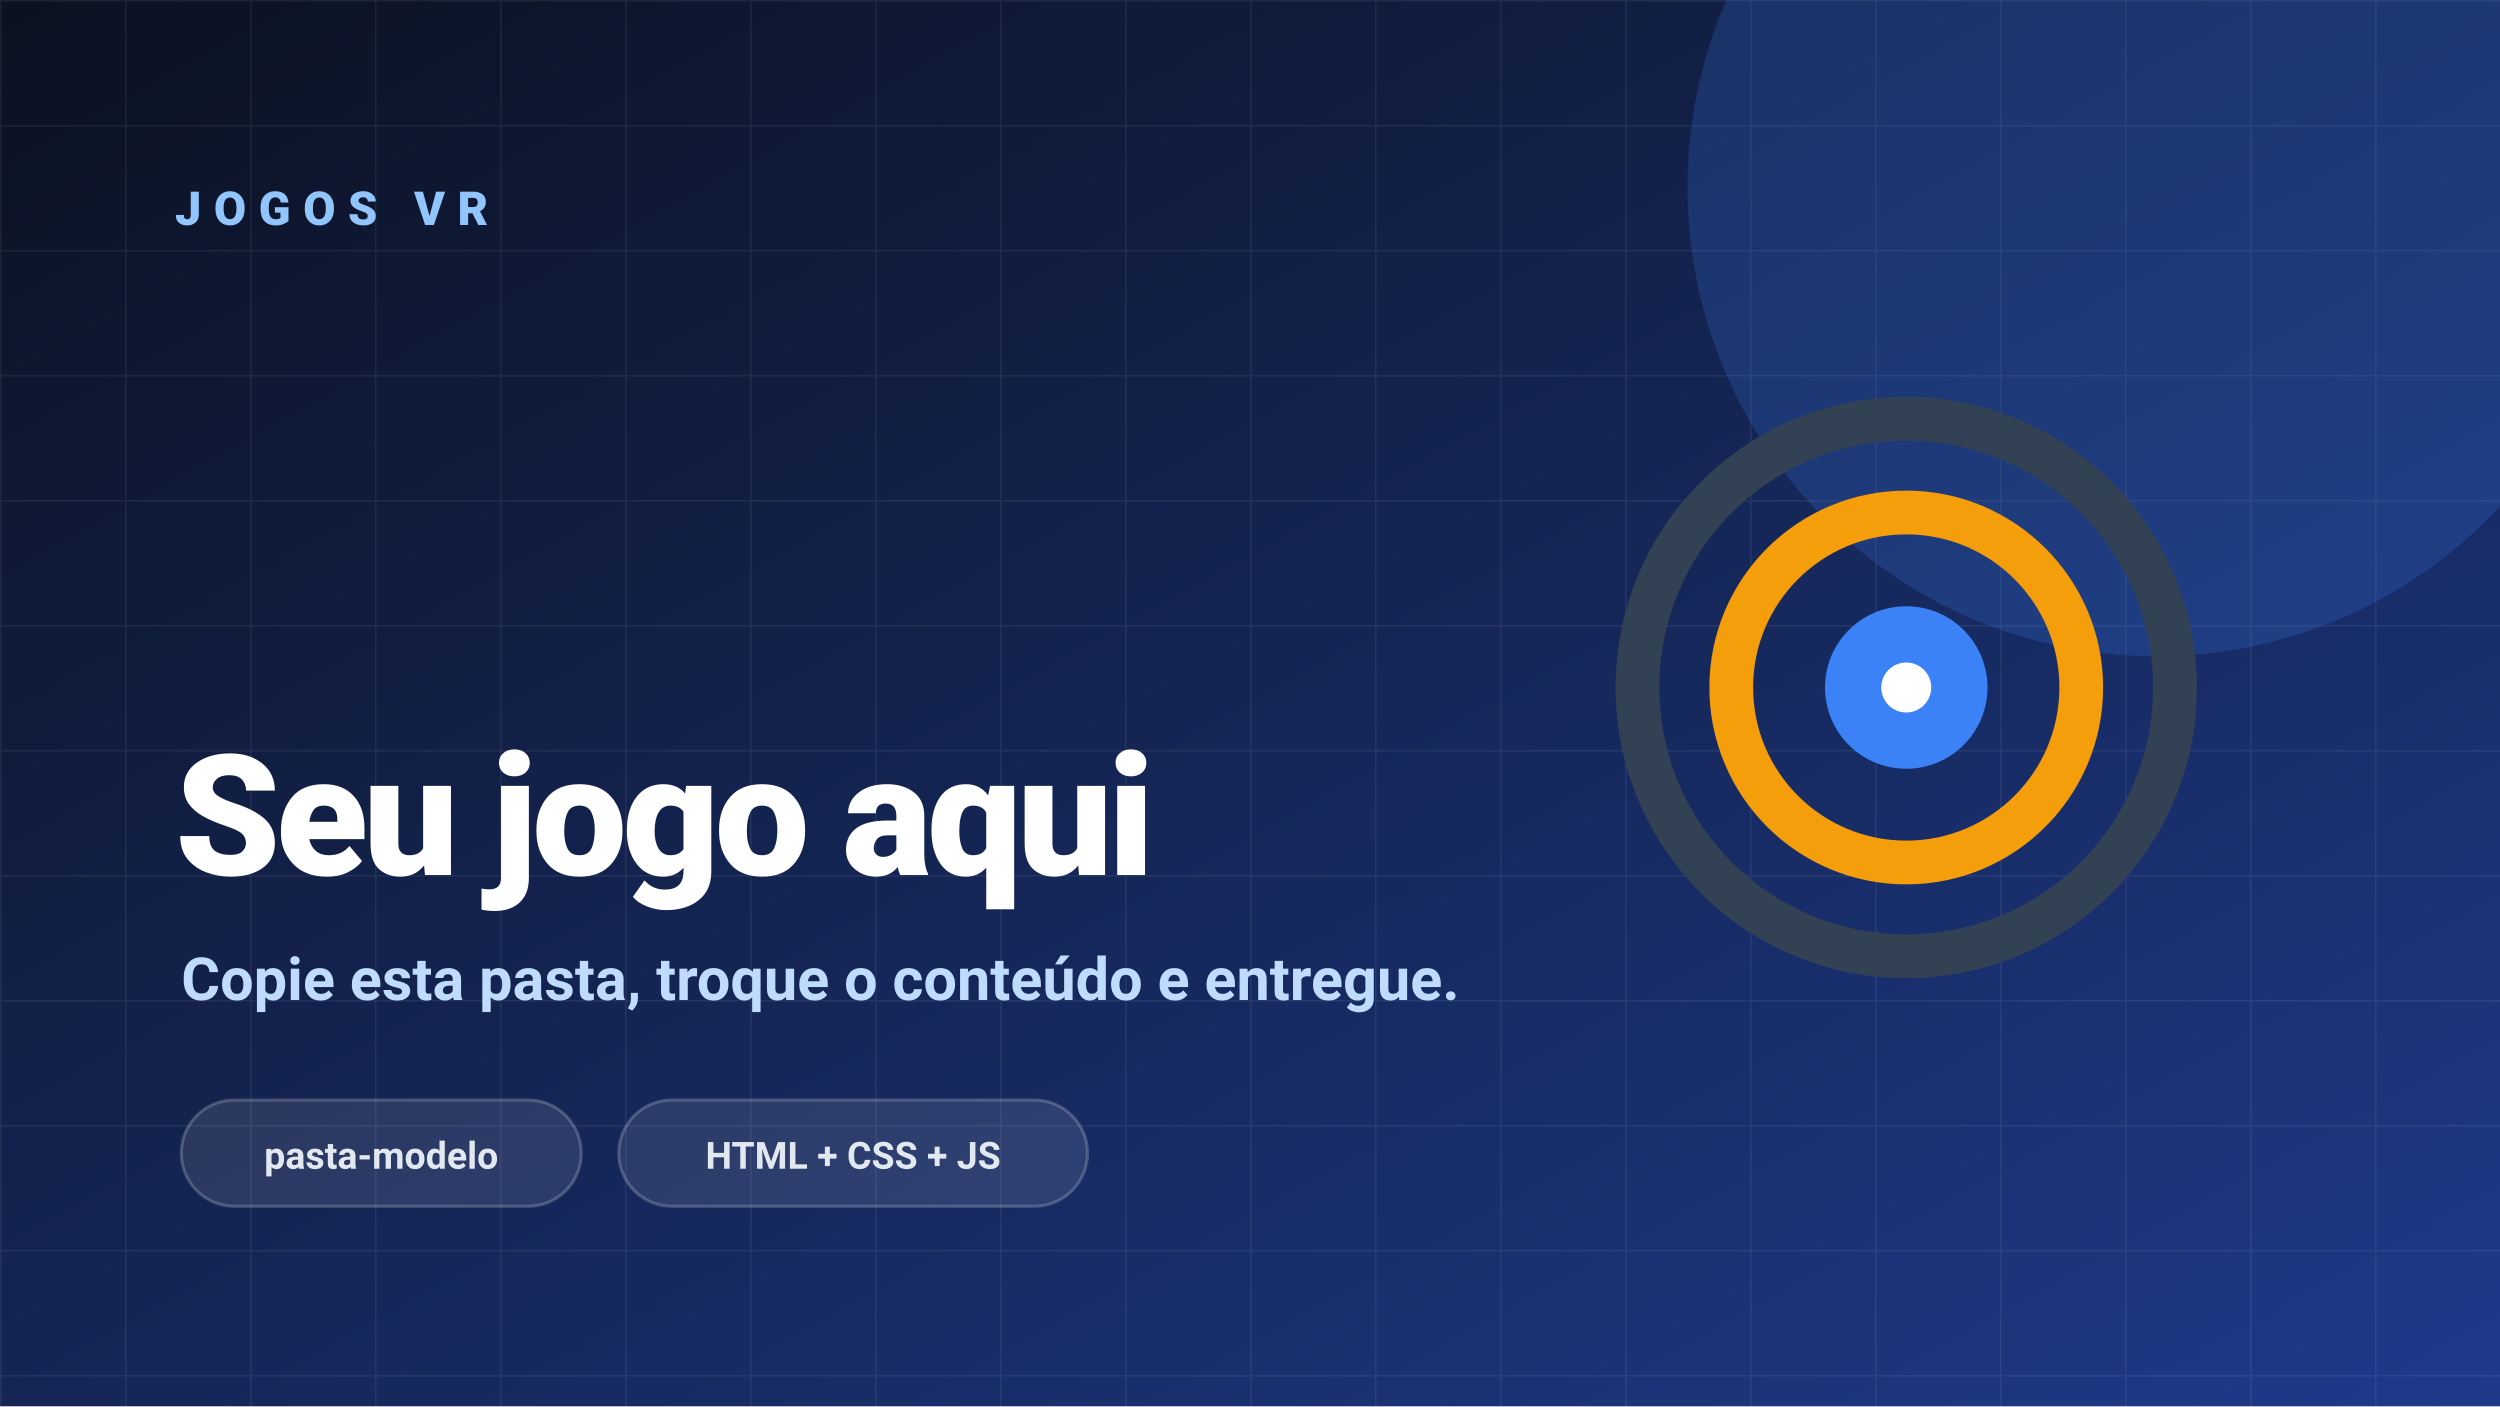
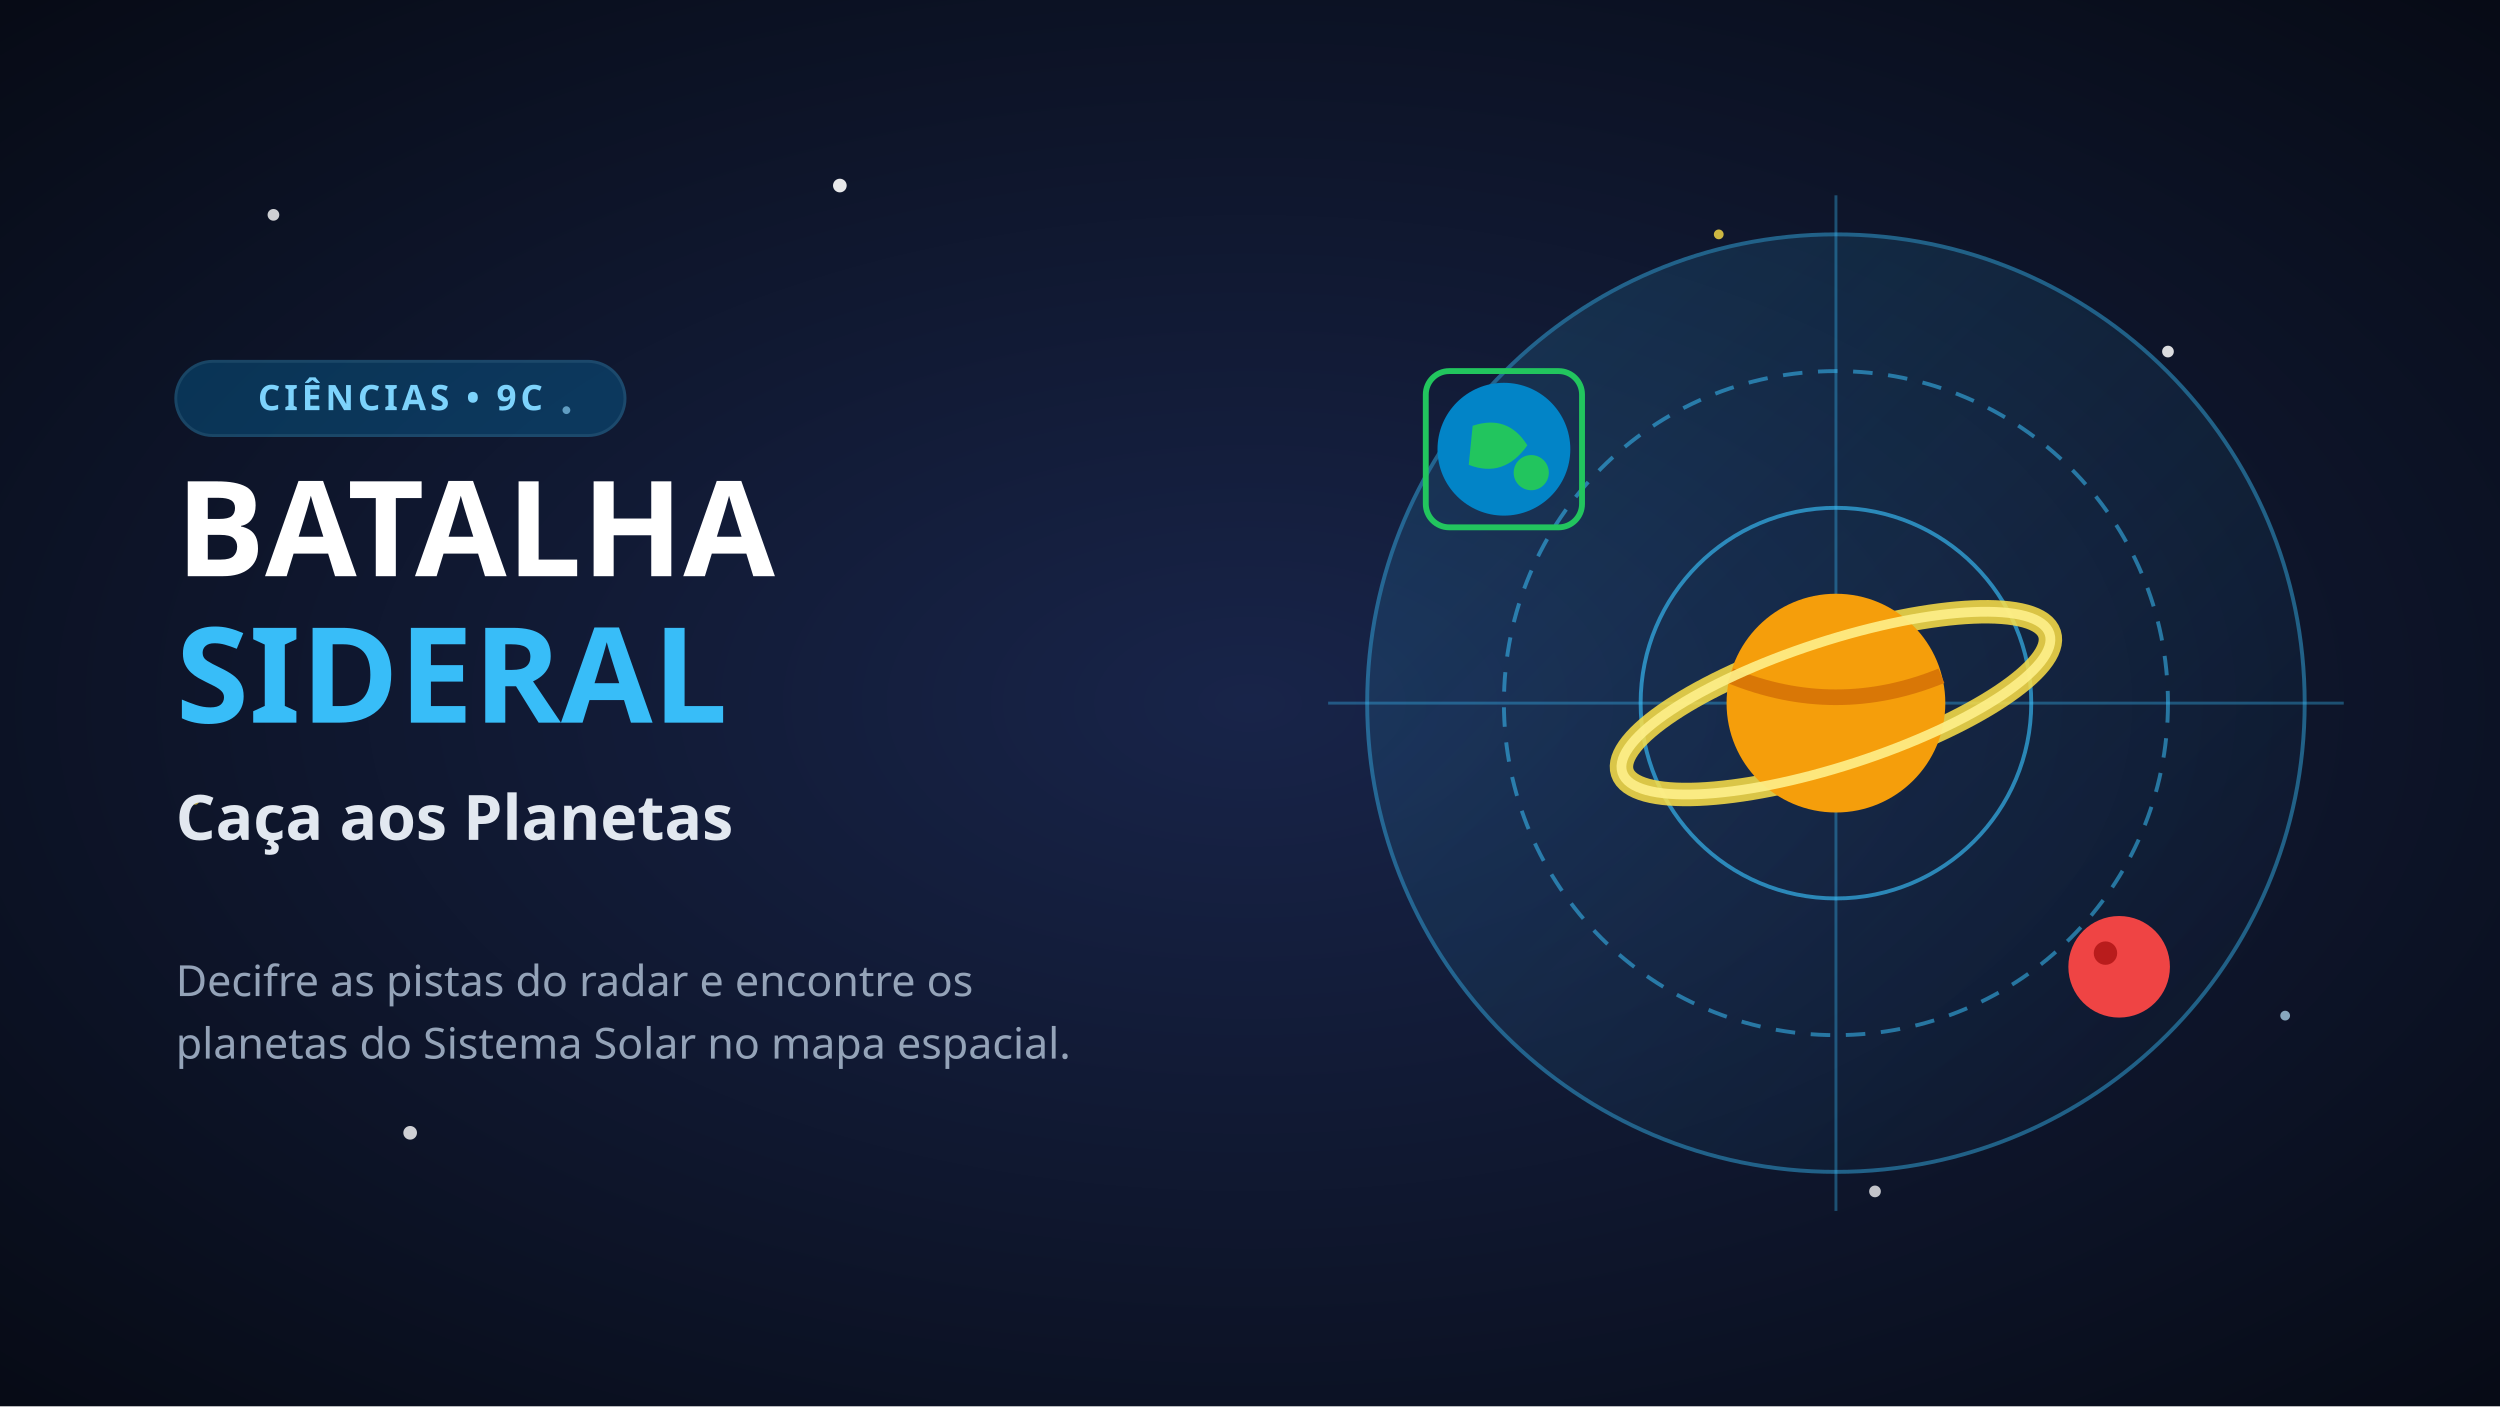
- <svg xmlns="http://www.w3.org/2000/svg" viewBox="0 0 800 450" role="img" aria-label="Capa de modelo de jogo">
+ <svg xmlns="http://www.w3.org/2000/svg" viewBox="0 0 1280 720" width="1280" height="720">
  <defs>
-     <linearGradient id="bg" x1="0" y1="0" x2="1" y2="1">
-       <stop offset="0" stop-color="#0b1120" />
-       <stop offset="1" stop-color="#1e3a8a" />
+     <radialGradient id="fundoEspaco" cx="50%" cy="50%" r="70%">
+       <stop offset="0%" stop-color="#182449" />
+       <stop offset="100%" stop-color="#070b16" />
+     </radialGradient>
+     <linearGradient id="brilhoRadar" x1="0%" y1="0%" x2="100%" y2="100%">
+       <stop offset="0%" stop-color="#38bdf8" stop-opacity="0.35" />
+       <stop offset="100%" stop-color="#38bdf8" stop-opacity="0" />
    </linearGradient>
-     <pattern id="grid" width="40" height="40" patternUnits="userSpaceOnUse">
-       <path d="M40 0H0V40" fill="none" stroke="#ffffff" stroke-opacity="0.07" />
-     </pattern>
  </defs>
-   <rect width="800" height="450" fill="url(#bg)" />
-   <rect width="800" height="450" fill="url(#grid)" />
-   <circle cx="690" cy="60" r="150" fill="#3b82f6" opacity="0.2" />
-   <g font-family="ui-sans-serif, system-ui, -apple-system, Segoe UI, Roboto, Arial, sans-serif">
-     <text x="56" y="72" fill="#93c5fd" font-size="15" font-weight="800" letter-spacing="4">JOGOS VR</text>
-     <g transform="translate(520 130)">
-       <circle cx="90" cy="90" r="86" fill="none" stroke="#334155" stroke-width="14" />
-       <circle cx="90" cy="90" r="56" fill="none" stroke="#f59e0b" stroke-width="14" />
-       <circle cx="90" cy="90" r="26" fill="#3b82f6" />
-       <circle cx="90" cy="90" r="8" fill="#ffffff" />
-     </g>
-     <text x="56" y="280" fill="#ffffff" font-size="54" font-weight="900" letter-spacing="-1.5">Seu jogo aqui</text>
-     <text x="58" y="320" fill="#bfdbfe" font-size="19" font-weight="600">Copie esta pasta, troque o conteúdo e entregue.</text>
-     <g transform="translate(58 352)">
-       <rect width="128" height="34" rx="17" fill="#ffffff" fill-opacity="0.1" stroke="#ffffff" stroke-opacity="0.2" />
-       <text x="64" y="22" fill="#e2e8f0" font-size="12" font-weight="700" text-anchor="middle">pasta-modelo</text>
-     </g>
-     <g transform="translate(198 352)">
-       <rect width="150" height="34" rx="17" fill="#ffffff" fill-opacity="0.1" stroke="#ffffff" stroke-opacity="0.2" />
-       <text x="75" y="22" fill="#e2e8f0" font-size="12" font-weight="700" text-anchor="middle">HTML + CSS + JS</text>
-     </g>
-   </g>
+   <rect width="1280" height="720" fill="url(#fundoEspaco)" />
+   <circle cx="140" cy="110" r="3" fill="#ffffff" opacity="0.8" />
+   <circle cx="290" cy="210" r="2" fill="#bae6fd" opacity="0.7" />
+   <circle cx="430" cy="95" r="3.5" fill="#ffffff" opacity="0.9" />
+   <circle cx="880" cy="120" r="2.5" fill="#fde047" opacity="0.8" />
+   <circle cx="1110" cy="180" r="3" fill="#ffffff" opacity="0.85" />
+   <circle cx="1170" cy="520" r="2.5" fill="#bae6fd" opacity="0.7" />
+   <circle cx="960" cy="610" r="3" fill="#ffffff" opacity="0.75" />
+   <circle cx="210" cy="580" r="3.5" fill="#ffffff" opacity="0.8" />
+   <circle cx="100" cy="410" r="2" fill="#fde047" opacity="0.7" />
+   <circle cx="940" cy="360" r="240" fill="url(#brilhoRadar)" stroke="#38bdf8" stroke-width="2" opacity="0.45" />
+   <circle cx="940" cy="360" r="170" fill="none" stroke="#38bdf8" stroke-width="2" stroke-dasharray="10 8" opacity="0.55" />
+   <circle cx="940" cy="360" r="100" fill="none" stroke="#38bdf8" stroke-width="2" opacity="0.65" />
+   <line x1="680" y1="360" x2="1200" y2="360" stroke="#38bdf8" stroke-width="1.5" opacity="0.35" />
+   <line x1="940" y1="100" x2="940" y2="620" stroke="#38bdf8" stroke-width="1.5" opacity="0.35" />
+   <ellipse cx="940" cy="360" rx="115" ry="32" fill="none" stroke="#fde047" stroke-width="12" opacity="0.85" transform="rotate(-18 940 360)" />
+   <circle cx="940" cy="360" r="56" fill="#f59e0b" />
+   <path d="M 886 346 Q 940 368 994 346" fill="none" stroke="#d97706" stroke-width="8" />
+   <ellipse cx="940" cy="360" rx="115" ry="32" fill="none" stroke="#fef08a" stroke-width="5" opacity="0.9" transform="rotate(-18 940 360)" />
+   <circle cx="770" cy="230" r="34" fill="#0284c7" />
+   <path d="M 754 218 Q 772 212 782 228 Q 770 245 752 238 Z" fill="#22c55e" />
+   <circle cx="784" cy="242" r="9" fill="#22c55e" />
+   <circle cx="1085" cy="495" r="26" fill="#ef4444" />
+   <circle cx="1078" cy="488" r="6" fill="#b91c1c" />
+   <rect x="730" y="190" width="80" height="80" rx="12" fill="none" stroke="#22c55e" stroke-width="3" />
+   <rect x="90" y="185" width="230" height="38" rx="19" fill="#0284c7" opacity="0.3" stroke="#38bdf8" stroke-width="1.5" />
+   <text x="205" y="210" font-family="sans-serif" font-size="18" font-weight="bold" fill="#7dd3fc" text-anchor="middle" letter-spacing="2">CIÊNCIAS • 9C</text>
+   <text x="90" y="295" font-family="sans-serif" font-size="68" font-weight="bold" fill="#ffffff">BATALHA</text>
+   <text x="90" y="370" font-family="sans-serif" font-size="68" font-weight="bold" fill="#38bdf8">SIDERAL</text>
+   <text x="90" y="430" font-family="sans-serif" font-size="32" font-weight="bold" fill="#e2e8f0">Caça aos Planetas</text>
+   <text x="90" y="510" font-family="sans-serif" font-size="22" fill="#94a3b8">Decifre as pistas do radar e encontre os</text>
+   <text x="90" y="542" font-family="sans-serif" font-size="22" fill="#94a3b8">planetas do Sistema Solar no mapa espacial.</text>
</svg>
